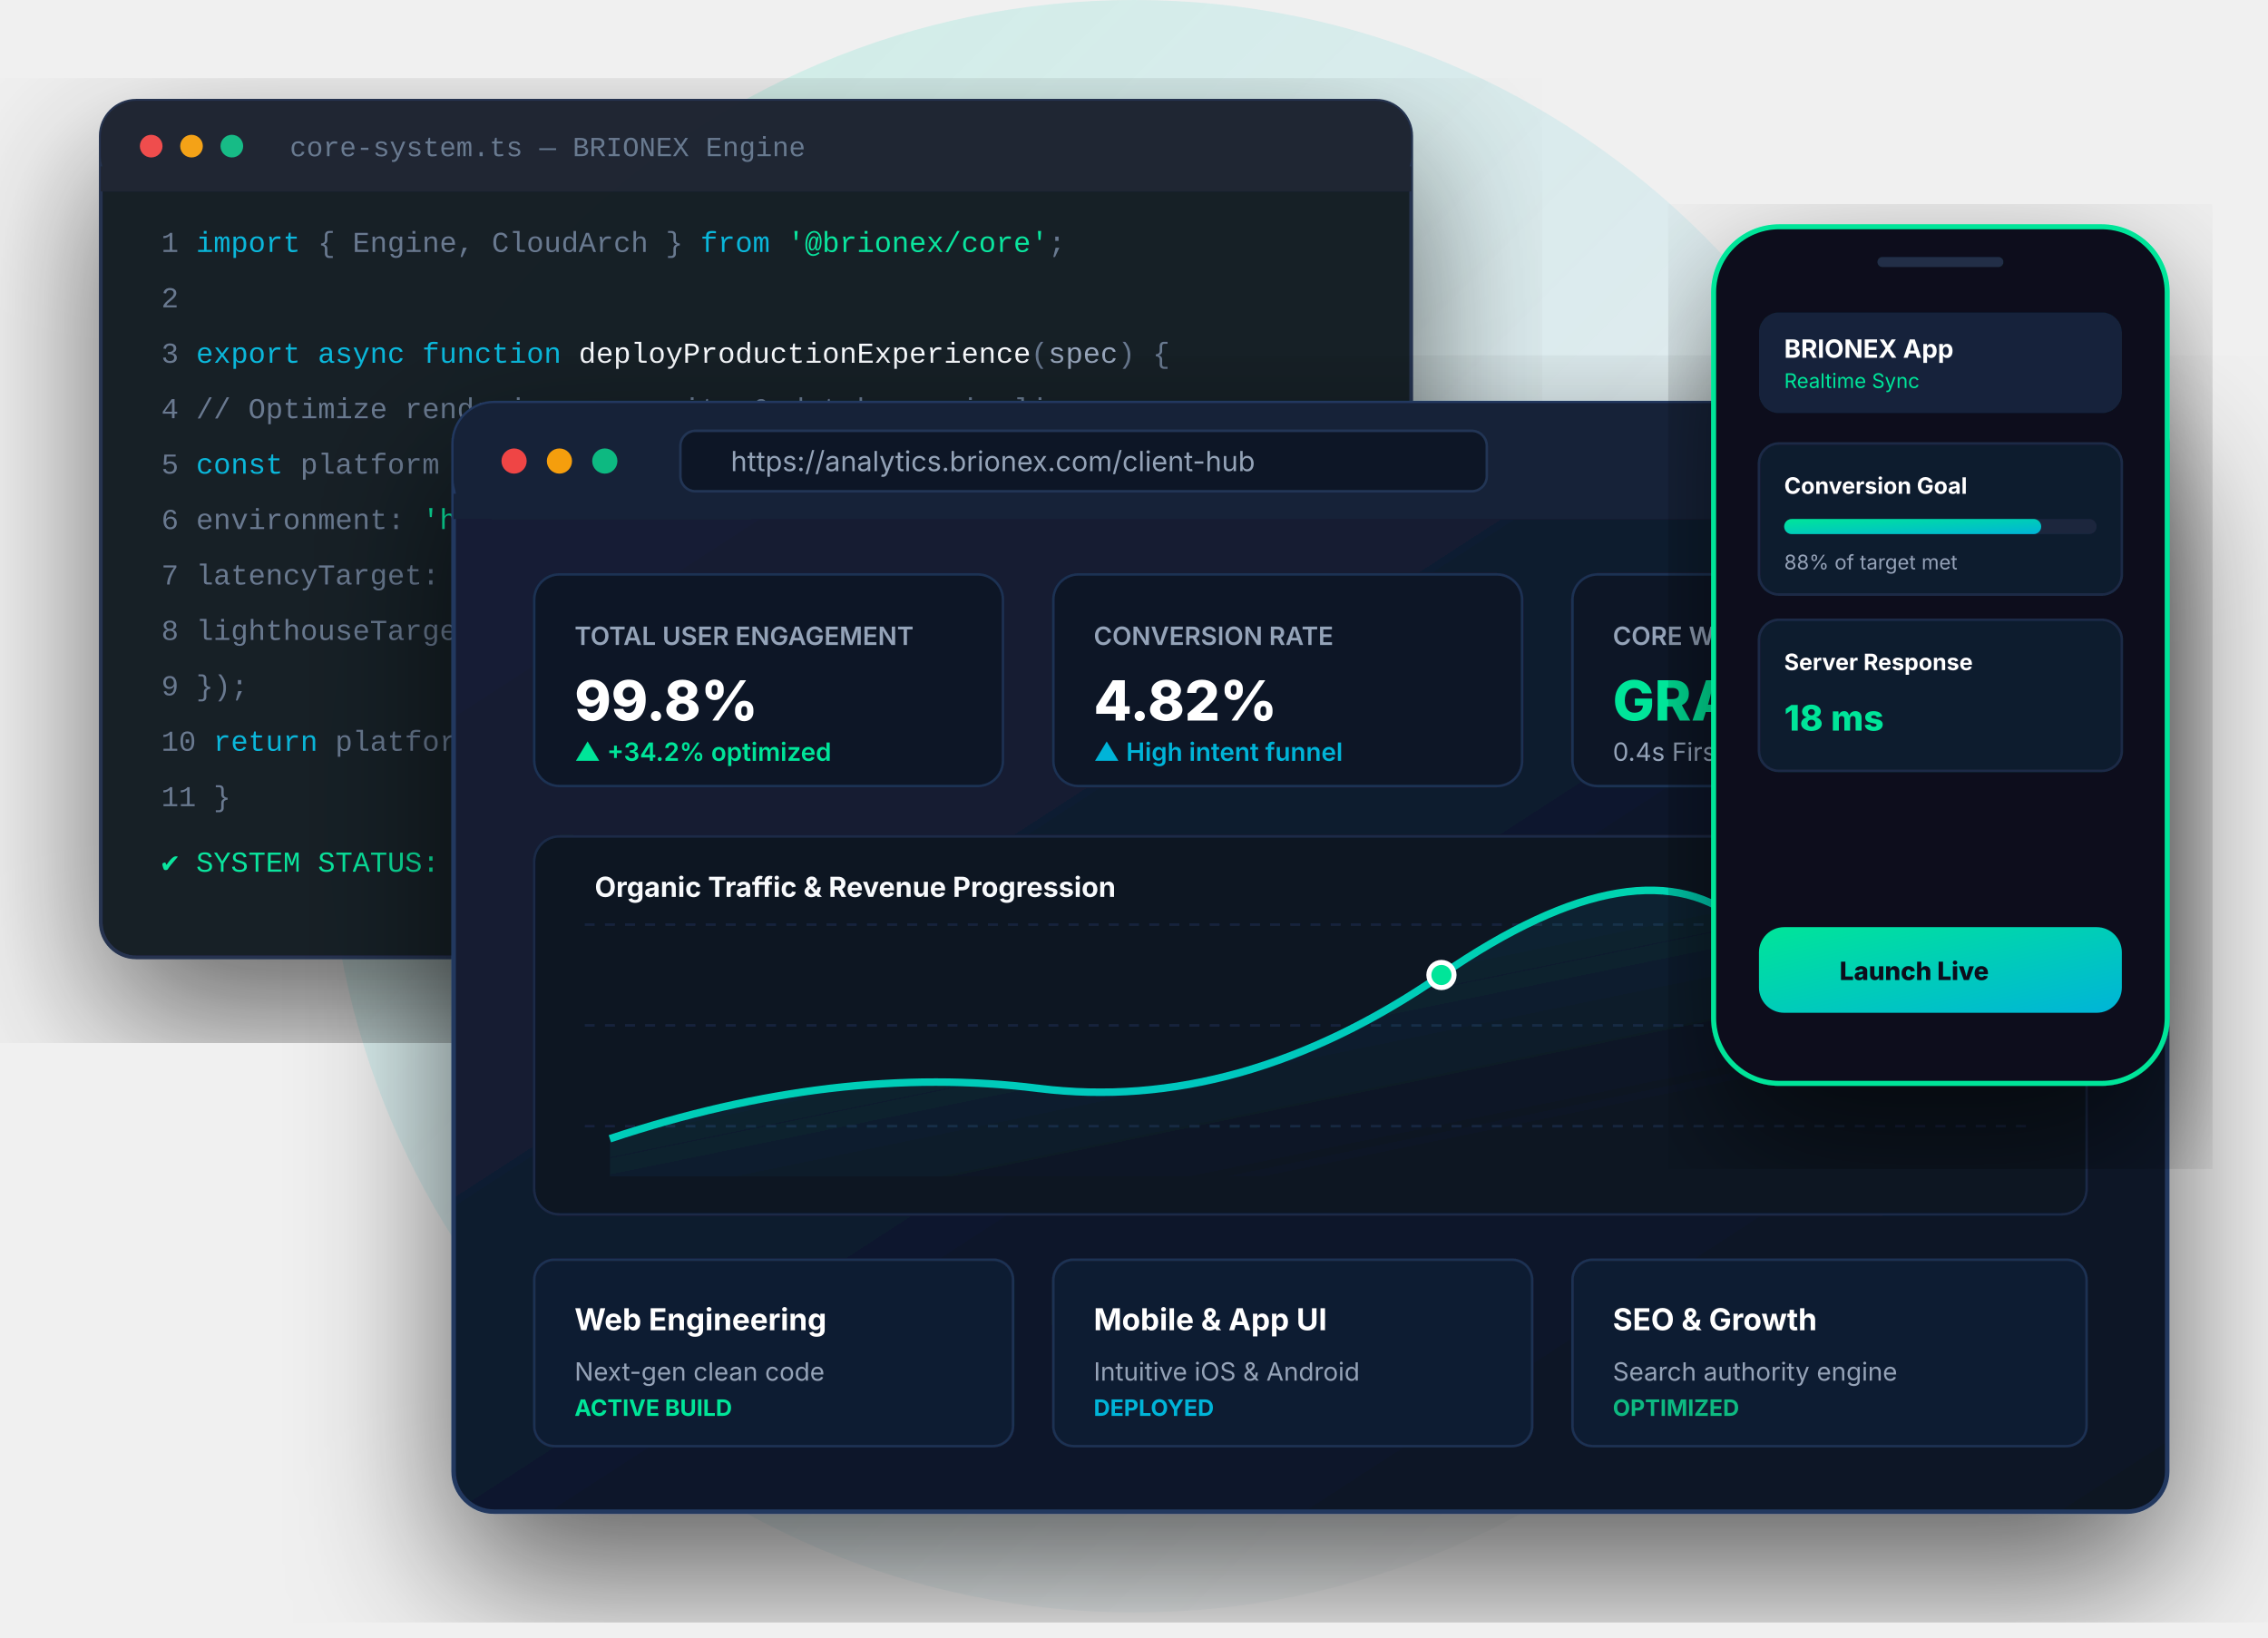
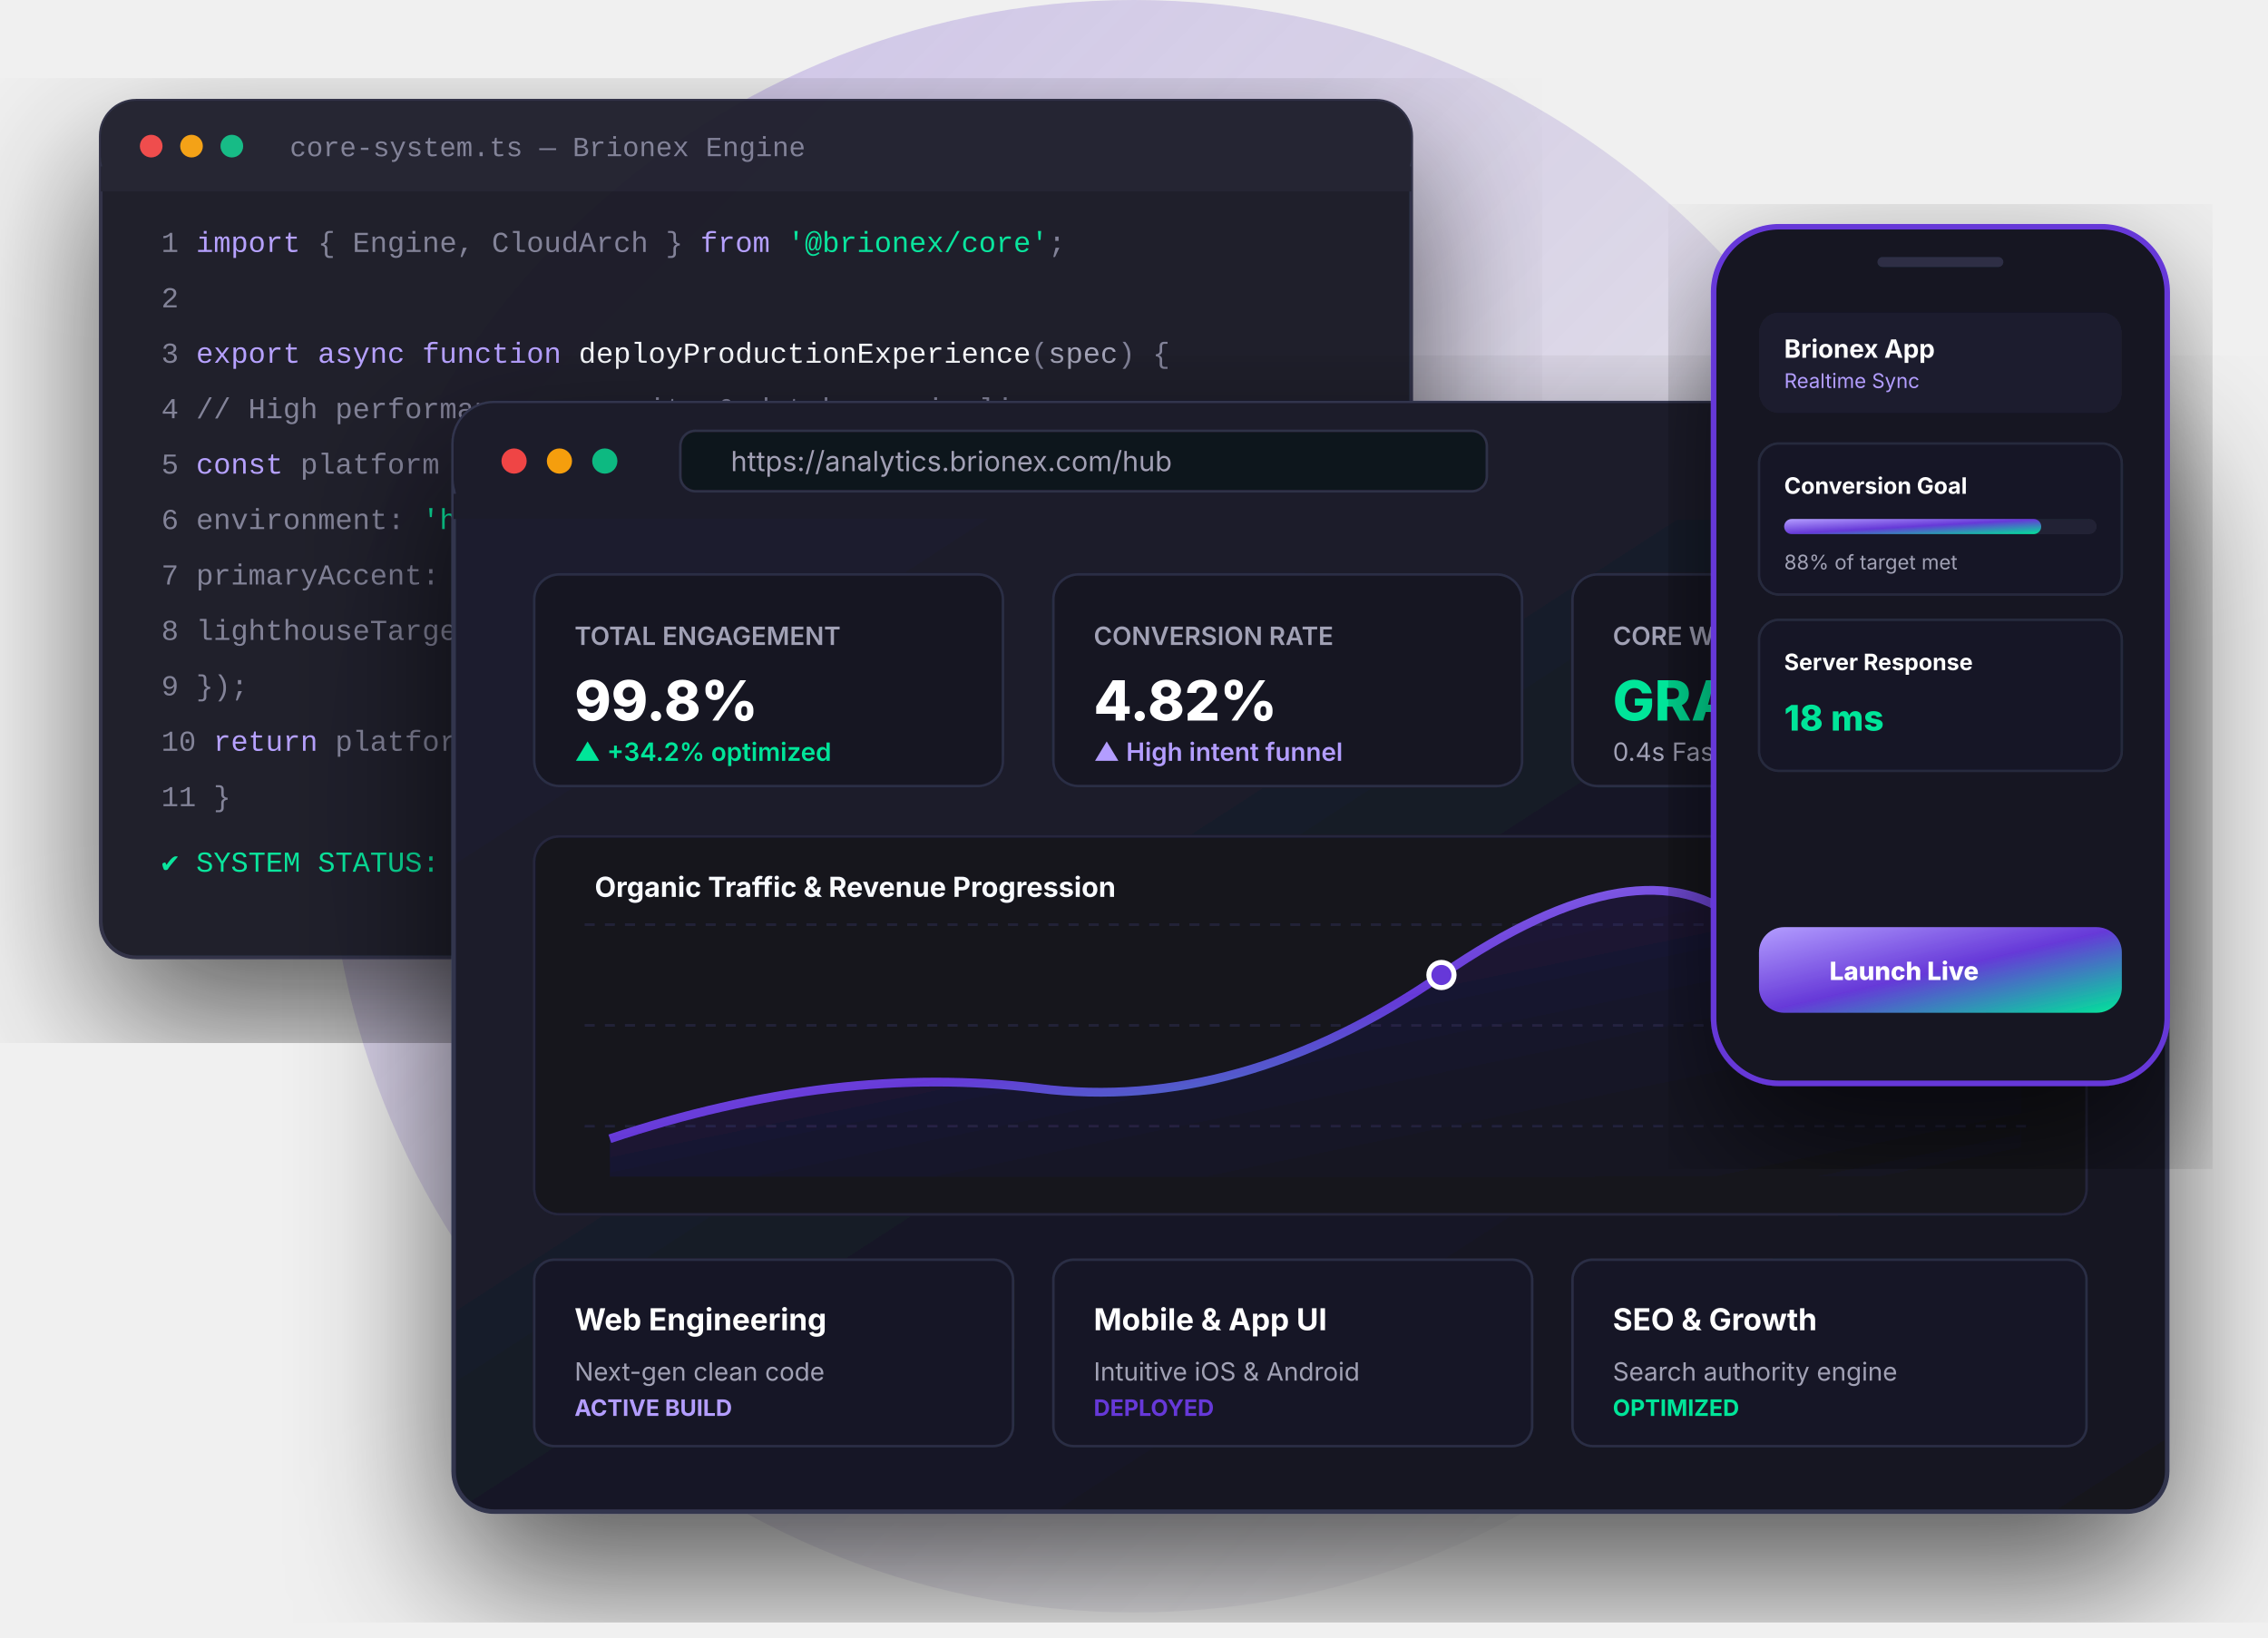
<svg xmlns="http://www.w3.org/2000/svg" viewBox="0 0 900 650" width="900" height="650" fill="none">
  <defs>
    <linearGradient id="bgGlow" x1="0%" y1="0%" x2="100%" y2="100%">
-       <stop offset="0%" stop-color="#00e599" stop-opacity="0.15" />
-       <stop offset="50%" stop-color="#00b4d8" stop-opacity="0.08" />
-       <stop offset="100%" stop-color="#0b0f19" stop-opacity="0" />
+       <stop offset="0%" stop-color="#6639D8" stop-opacity="0.25" />
+       <stop offset="50%" stop-color="#4823A8" stop-opacity="0.12" />
+       <stop offset="100%" stop-color="#11121A" stop-opacity="0" />
    </linearGradient>
    <linearGradient id="windowGrad" x1="0%" y1="0%" x2="100%" y2="100%">
-       <stop offset="0%" stop-color="#141f36" />
-       <stop offset="100%" stop-color="#0d1424" />
+       <stop offset="0%" stop-color="#1E1F30" />
+       <stop offset="100%" stop-color="#13141F" />
    </linearGradient>
-     <linearGradient id="neonGrad" x1="0%" y1="0%" x2="100%" y2="100%">
-       <stop offset="0%" stop-color="#00e599" />
-       <stop offset="100%" stop-color="#00b4d8" />
+     <linearGradient id="violetNeonGrad" x1="0%" y1="0%" x2="100%" y2="100%">
+       <stop offset="0%" stop-color="#B39DFF" />
+       <stop offset="50%" stop-color="#6639D8" />
+       <stop offset="100%" stop-color="#00e599" />
    </linearGradient>
    <filter id="shadowBox" x="-10%" y="-10%" width="120%" height="120%">
-       <feDropShadow dx="0" dy="25" stdDeviation="30" flood-color="#000000" flood-opacity="0.6" />
+       <feDropShadow dx="0" dy="25" stdDeviation="30" flood-color="#000000" flood-opacity="0.65" />
    </filter>
  </defs>
  <circle cx="450" cy="320" r="320" fill="url(#bgGlow)" />
  <g transform="translate(40, 40)" filter="url(#shadowBox)" opacity="0.95">
-     <rect width="520" height="340" rx="14" fill="#0c121e" stroke="#1e2c47" stroke-width="1.5" />
-     <rect width="520" height="36" rx="14" fill="#131b2c" />
-     <rect y="26" width="520" height="10" fill="#131b2c" />
+     <rect width="520" height="340" rx="14" fill="#141521" stroke="#2A2C40" stroke-width="1.5" />
+     <rect width="520" height="36" rx="14" fill="#1B1C2B" />
+     <rect y="26" width="520" height="10" fill="#1B1C2B" />
    <circle cx="20" cy="18" r="4.5" fill="#ef4444" />
    <circle cx="36" cy="18" r="4.5" fill="#f59e0b" />
    <circle cx="52" cy="18" r="4.5" fill="#10b981" />
-     <text x="75" y="22" font-family="'Courier New', monospace" font-size="11" fill="#64748b">core-system.ts — BRIONEX Engine</text>
+     <text x="75" y="22" font-family="'Courier New', monospace" font-size="11" fill="#7E7E94">core-system.ts — Brionex Engine</text>
    <g transform="translate(24, 60)" font-family="'Fira Code', 'Courier New', monospace" font-size="11.5">
-       <text y="0" fill="#64748b">1  <tspan fill="#00b4d8">import</tspan> { Engine, CloudArch } <tspan fill="#00b4d8">from</tspan>
+       <text y="0" fill="#7E7E94">1  <tspan fill="#B39DFF">import</tspan> { Engine, CloudArch } <tspan fill="#B39DFF">from</tspan>
        <tspan fill="#00e599">'@brionex/core'</tspan>;</text>
-       <text y="22" fill="#64748b">2</text>
-       <text y="44" fill="#64748b">3  <tspan fill="#00b4d8">export async function</tspan>
-         <tspan fill="#f8fafc">deployProductionExperience</tspan>(<tspan fill="#94a3b8">spec</tspan>) {</text>
-       <text y="66" fill="#64748b">4    <tspan fill="#64748b">// Optimize rendering, security &amp; database pipelines</tspan>
+       <text y="22" fill="#7E7E94">2</text>
+       <text y="44" fill="#7E7E94">3  <tspan fill="#B39DFF">export async function</tspan>
+         <tspan fill="#f8fafc">deployProductionExperience</tspan>(<tspan fill="#A1A1B5">spec</tspan>) {</text>
+       <text y="66" fill="#7E7E94">4    <tspan fill="#7E7E94">// High performance, security &amp; database pipelines</tspan>
      </text>
-       <text y="88" fill="#64748b">5    <tspan fill="#00b4d8">const</tspan> platform = <tspan fill="#00b4d8">await</tspan> Engine.initialize({</text>
-       <text y="110" fill="#64748b">6      environment: <tspan fill="#00e599">'high-availability'</tspan>,</text>
-       <text y="132" fill="#64748b">7      latencyTarget: <tspan fill="#00e599">'&lt; 50ms'</tspan>,</text>
-       <text y="154" fill="#64748b">8      lighthouseTarget: <tspan fill="#00e599">100</tspan>
+       <text y="88" fill="#7E7E94">5    <tspan fill="#B39DFF">const</tspan> platform = <tspan fill="#B39DFF">await</tspan> Engine.initialize({</text>
+       <text y="110" fill="#7E7E94">6      environment: <tspan fill="#00e599">'high-availability'</tspan>,</text>
+       <text y="132" fill="#7E7E94">7      primaryAccent: <tspan fill="#B39DFF">'#6639D8'</tspan>,</text>
+       <text y="154" fill="#7E7E94">8      lighthouseTarget: <tspan fill="#00e599">100</tspan>
      </text>
-       <text y="176" fill="#64748b">9    });</text>
-       <text y="198" fill="#64748b">10   <tspan fill="#00b4d8">return</tspan> platform.activateLivePipeline();</text>
-       <text y="220" fill="#64748b">11 }</text>
+       <text y="176" fill="#7E7E94">9    });</text>
+       <text y="198" fill="#7E7E94">10   <tspan fill="#B39DFF">return</tspan> platform.activateLivePipeline();</text>
+       <text y="220" fill="#7E7E94">11 }</text>
      <text y="246" fill="#00e599">✔ SYSTEM STATUS: ONLINE | 100% HEALTH</text>
    </g>
  </g>
  <g transform="translate(180, 160)" filter="url(#shadowBox)">
-     <rect width="680" height="440" rx="16" fill="url(#windowGrad)" stroke="#22385e" stroke-width="1.8" />
-     <rect width="680" height="46" rx="16" fill="#162238" />
-     <rect y="36" width="680" height="10" fill="#162238" />
+     <rect width="680" height="440" rx="16" fill="url(#windowGrad)" stroke="#32344D" stroke-width="1.8" />
+     <rect width="680" height="46" rx="16" fill="#1C1D2C" />
+     <rect y="36" width="680" height="10" fill="#1C1D2C" />
    <circle cx="24" cy="23" r="5" fill="#ef4444" />
    <circle cx="42" cy="23" r="5" fill="#f59e0b" />
    <circle cx="60" cy="23" r="5" fill="#10b981" />
-     <rect x="90" y="11" width="320" height="24" rx="6" fill="#0e1726" stroke="#223554" />
-     <text x="110" y="27" font-family="-apple-system, BlinkMacSystemFont, sans-serif" font-size="11" fill="#94a3b8">
-       https://analytics.brionex.com/client-hub
+     <rect x="90" y="11" width="320" height="24" rx="6" fill="#11121B" stroke="#2E3047" />
+     <text x="110" y="27" font-family="-apple-system, BlinkMacSystemFont, sans-serif" font-size="11" fill="#A1A1B5">
+       https://analytics.brionex.com/hub
    </text>
    <g transform="translate(32, 68)">
-       <rect width="186" height="84" rx="10" fill="#0d1627" stroke="#1d3052" />
-       <text x="16" y="28" font-family="-apple-system, BlinkMacSystemFont, sans-serif" font-size="10" font-weight="600" fill="#94a3b8">TOTAL USER ENGAGEMENT</text>
+       <rect width="186" height="84" rx="10" fill="#151623" stroke="#2B2D44" />
+       <text x="16" y="28" font-family="-apple-system, BlinkMacSystemFont, sans-serif" font-size="10" font-weight="600" fill="#A1A1B5">TOTAL ENGAGEMENT</text>
      <text x="16" y="58" font-family="-apple-system, BlinkMacSystemFont, sans-serif" font-size="22" font-weight="800" fill="#ffffff">99.8%</text>
      <text x="16" y="74" font-family="-apple-system, BlinkMacSystemFont, sans-serif" font-size="10" font-weight="600" fill="#00e599">▲ +34.2% optimized</text>
-       <rect x="206" width="186" height="84" rx="10" fill="#0d1627" stroke="#1d3052" />
-       <text x="222" y="28" font-family="-apple-system, BlinkMacSystemFont, sans-serif" font-size="10" font-weight="600" fill="#94a3b8">CONVERSION RATE</text>
+       <rect x="206" width="186" height="84" rx="10" fill="#151623" stroke="#2B2D44" />
+       <text x="222" y="28" font-family="-apple-system, BlinkMacSystemFont, sans-serif" font-size="10" font-weight="600" fill="#A1A1B5">CONVERSION RATE</text>
      <text x="222" y="58" font-family="-apple-system, BlinkMacSystemFont, sans-serif" font-size="22" font-weight="800" fill="#ffffff">4.82%</text>
-       <text x="222" y="74" font-family="-apple-system, BlinkMacSystemFont, sans-serif" font-size="10" font-weight="600" fill="#00b4d8">▲ High intent funnel</text>
-       <rect x="412" width="204" height="84" rx="10" fill="#0d1627" stroke="#1d3052" />
-       <text x="428" y="28" font-family="-apple-system, BlinkMacSystemFont, sans-serif" font-size="10" font-weight="600" fill="#94a3b8">CORE WEB VITALS</text>
+       <text x="222" y="74" font-family="-apple-system, BlinkMacSystemFont, sans-serif" font-size="10" font-weight="600" fill="#B39DFF">▲ High intent funnel</text>
+       <rect x="412" width="204" height="84" rx="10" fill="#151623" stroke="#2B2D44" />
+       <text x="428" y="28" font-family="-apple-system, BlinkMacSystemFont, sans-serif" font-size="10" font-weight="600" fill="#A1A1B5">CORE WEB VITALS</text>
      <text x="428" y="58" font-family="-apple-system, BlinkMacSystemFont, sans-serif" font-size="22" font-weight="800" fill="#00e599">GRADE A+</text>
-       <text x="428" y="74" font-family="-apple-system, BlinkMacSystemFont, sans-serif" font-size="10" fill="#94a3b8">0.4s First Contentful Paint</text>
+       <text x="428" y="74" font-family="-apple-system, BlinkMacSystemFont, sans-serif" font-size="10" fill="#A1A1B5">0.4s Fast Contentful Paint</text>
    </g>
    <g transform="translate(32, 172)">
-       <rect width="616" height="150" rx="10" fill="#0a1220" stroke="#1a2b47" />
-       <line x1="20" y1="35" x2="596" y2="35" stroke="#17243c" stroke-dasharray="4 4" />
-       <line x1="20" y1="75" x2="596" y2="75" stroke="#17243c" stroke-dasharray="4 4" />
-       <line x1="20" y1="115" x2="596" y2="115" stroke="#17243c" stroke-dasharray="4 4" />
+       <rect width="616" height="150" rx="10" fill="#12131F" stroke="#25273C" />
+       <line x1="20" y1="35" x2="596" y2="35" stroke="#222438" stroke-dasharray="4 4" />
+       <line x1="20" y1="75" x2="596" y2="75" stroke="#222438" stroke-dasharray="4 4" />
+       <line x1="20" y1="115" x2="596" y2="115" stroke="#222438" stroke-dasharray="4 4" />
      <path d="M 30 120 Q 120 90, 200 100 T 360 55 T 480 35 T 590 20 L 590 135 L 30 135 Z" fill="url(#bgGlow)" />
-       <path d="M 30 120 Q 120 90, 200 100 T 360 55 T 480 35 T 590 20" stroke="url(#neonGrad)" stroke-width="3" fill="none" />
-       <circle cx="360" cy="55" r="5" fill="#00e599" stroke="#ffffff" stroke-width="2" />
-       <circle cx="480" cy="35" r="5" fill="#00e599" stroke="#ffffff" stroke-width="2" />
+       <path d="M 30 120 Q 120 90, 200 100 T 360 55 T 480 35 T 590 20" stroke="url(#violetNeonGrad)" stroke-width="3.5" fill="none" />
+       <circle cx="360" cy="55" r="5" fill="#6639D8" stroke="#ffffff" stroke-width="2" />
+       <circle cx="480" cy="35" r="5" fill="#6639D8" stroke="#ffffff" stroke-width="2" />
      <circle cx="590" cy="20" r="5" fill="#00e599" stroke="#ffffff" stroke-width="2" />
      <text x="24" y="24" font-family="-apple-system, BlinkMacSystemFont, sans-serif" font-size="11" font-weight="700" fill="#f8fafc">
        Organic Traffic &amp; Revenue Progression
      </text>
    </g>
    <g transform="translate(32, 340)">
-       <rect width="190" height="74" rx="8" fill="#111c30" stroke="#1d3052" />
+       <rect width="190" height="74" rx="8" fill="#171826" stroke="#2B2D44" />
      <text x="16" y="28" font-family="-apple-system, BlinkMacSystemFont, sans-serif" font-size="12" font-weight="700" fill="#ffffff">Web Engineering</text>
-       <text x="16" y="48" font-family="-apple-system, BlinkMacSystemFont, sans-serif" font-size="10" fill="#94a3b8">Next-gen clean code</text>
-       <text x="16" y="62" font-family="-apple-system, BlinkMacSystemFont, sans-serif" font-size="9" font-weight="700" fill="#00e599">ACTIVE BUILD</text>
-       <rect x="206" width="190" height="74" rx="8" fill="#111c30" stroke="#1d3052" />
+       <text x="16" y="48" font-family="-apple-system, BlinkMacSystemFont, sans-serif" font-size="10" fill="#A1A1B5">Next-gen clean code</text>
+       <text x="16" y="62" font-family="-apple-system, BlinkMacSystemFont, sans-serif" font-size="9" font-weight="700" fill="#B39DFF">ACTIVE BUILD</text>
+       <rect x="206" width="190" height="74" rx="8" fill="#171826" stroke="#2B2D44" />
      <text x="222" y="28" font-family="-apple-system, BlinkMacSystemFont, sans-serif" font-size="12" font-weight="700" fill="#ffffff">Mobile &amp; App UI</text>
-       <text x="222" y="48" font-family="-apple-system, BlinkMacSystemFont, sans-serif" font-size="10" fill="#94a3b8">Intuitive iOS &amp; Android</text>
-       <text x="222" y="62" font-family="-apple-system, BlinkMacSystemFont, sans-serif" font-size="9" font-weight="700" fill="#00b4d8">DEPLOYED</text>
-       <rect x="412" width="204" height="74" rx="8" fill="#111c30" stroke="#1d3052" />
+       <text x="222" y="48" font-family="-apple-system, BlinkMacSystemFont, sans-serif" font-size="10" fill="#A1A1B5">Intuitive iOS &amp; Android</text>
+       <text x="222" y="62" font-family="-apple-system, BlinkMacSystemFont, sans-serif" font-size="9" font-weight="700" fill="#6639D8">DEPLOYED</text>
+       <rect x="412" width="204" height="74" rx="8" fill="#171826" stroke="#2B2D44" />
      <text x="428" y="28" font-family="-apple-system, BlinkMacSystemFont, sans-serif" font-size="12" font-weight="700" fill="#ffffff">SEO &amp; Growth</text>
-       <text x="428" y="48" font-family="-apple-system, BlinkMacSystemFont, sans-serif" font-size="10" fill="#94a3b8">Search authority engine</text>
-       <text x="428" y="62" font-family="-apple-system, BlinkMacSystemFont, sans-serif" font-size="9" font-weight="700" fill="#10b981">OPTIMIZED</text>
+       <text x="428" y="48" font-family="-apple-system, BlinkMacSystemFont, sans-serif" font-size="10" fill="#A1A1B5">Search authority engine</text>
+       <text x="428" y="62" font-family="-apple-system, BlinkMacSystemFont, sans-serif" font-size="9" font-weight="700" fill="#00e599">OPTIMIZED</text>
    </g>
  </g>
  <g transform="translate(680, 90)" filter="url(#shadowBox)">
-     <rect width="180" height="340" rx="26" fill="#090f1a" stroke="#00e599" stroke-width="2" />
-     <rect x="65" y="12" width="50" height="4" rx="2" fill="#202e47" />
-     <rect x="18" y="34" width="144" height="40" rx="8" fill="#14223b" />
-     <text x="28" y="52" font-family="-apple-system, BlinkMacSystemFont, sans-serif" font-size="10" font-weight="700" fill="#ffffff">BRIONEX App</text>
-     <text x="28" y="64" font-family="-apple-system, BlinkMacSystemFont, sans-serif" font-size="8" fill="#00e599">Realtime Sync</text>
-     <rect x="18" y="86" width="144" height="60" rx="8" fill="#101a2e" stroke="#1c2c47" />
+     <rect width="180" height="340" rx="26" fill="#131420" stroke="#6639D8" stroke-width="2.2" />
+     <rect x="65" y="12" width="50" height="4" rx="2" fill="#2D2F44" />
+     <rect x="18" y="34" width="144" height="40" rx="8" fill="#1C1D2D" />
+     <text x="28" y="52" font-family="-apple-system, BlinkMacSystemFont, sans-serif" font-size="10" font-weight="700" fill="#ffffff">Brionex App</text>
+     <text x="28" y="64" font-family="-apple-system, BlinkMacSystemFont, sans-serif" font-size="8" fill="#B39DFF">Realtime Sync</text>
+     <rect x="18" y="86" width="144" height="60" rx="8" fill="#161726" stroke="#282A3E" />
    <text x="28" y="106" font-family="-apple-system, BlinkMacSystemFont, sans-serif" font-size="9" font-weight="700" fill="#ffffff">Conversion Goal</text>
-     <rect x="28" y="116" width="124" height="6" rx="3" fill="#1a273e" />
-     <rect x="28" y="116" width="102" height="6" rx="3" fill="url(#neonGrad)" />
-     <text x="28" y="136" font-family="-apple-system, BlinkMacSystemFont, sans-serif" font-size="8" fill="#94a3b8">88% of target met</text>
-     <rect x="18" y="156" width="144" height="60" rx="8" fill="#101a2e" stroke="#1c2c47" />
+     <rect x="28" y="116" width="124" height="6" rx="3" fill="#222436" />
+     <rect x="28" y="116" width="102" height="6" rx="3" fill="url(#violetNeonGrad)" />
+     <text x="28" y="136" font-family="-apple-system, BlinkMacSystemFont, sans-serif" font-size="8" fill="#A1A1B5">88% of target met</text>
+     <rect x="18" y="156" width="144" height="60" rx="8" fill="#161726" stroke="#282A3E" />
    <text x="28" y="176" font-family="-apple-system, BlinkMacSystemFont, sans-serif" font-size="9" font-weight="700" fill="#ffffff">Server Response</text>
    <text x="28" y="200" font-family="-apple-system, BlinkMacSystemFont, sans-serif" font-size="14" font-weight="800" fill="#00e599">18 ms</text>
-     <rect x="18" y="278" width="144" height="34" rx="10" fill="url(#neonGrad)" />
-     <text x="50" y="299" font-family="-apple-system, BlinkMacSystemFont, sans-serif" font-size="10" font-weight="800" fill="#080e1a">Launch Live</text>
+     <rect x="18" y="278" width="144" height="34" rx="10" fill="url(#violetNeonGrad)" />
+     <text x="46" y="299" font-family="-apple-system, BlinkMacSystemFont, sans-serif" font-size="10" font-weight="800" fill="#ffffff">Launch Live</text>
  </g>
</svg>
